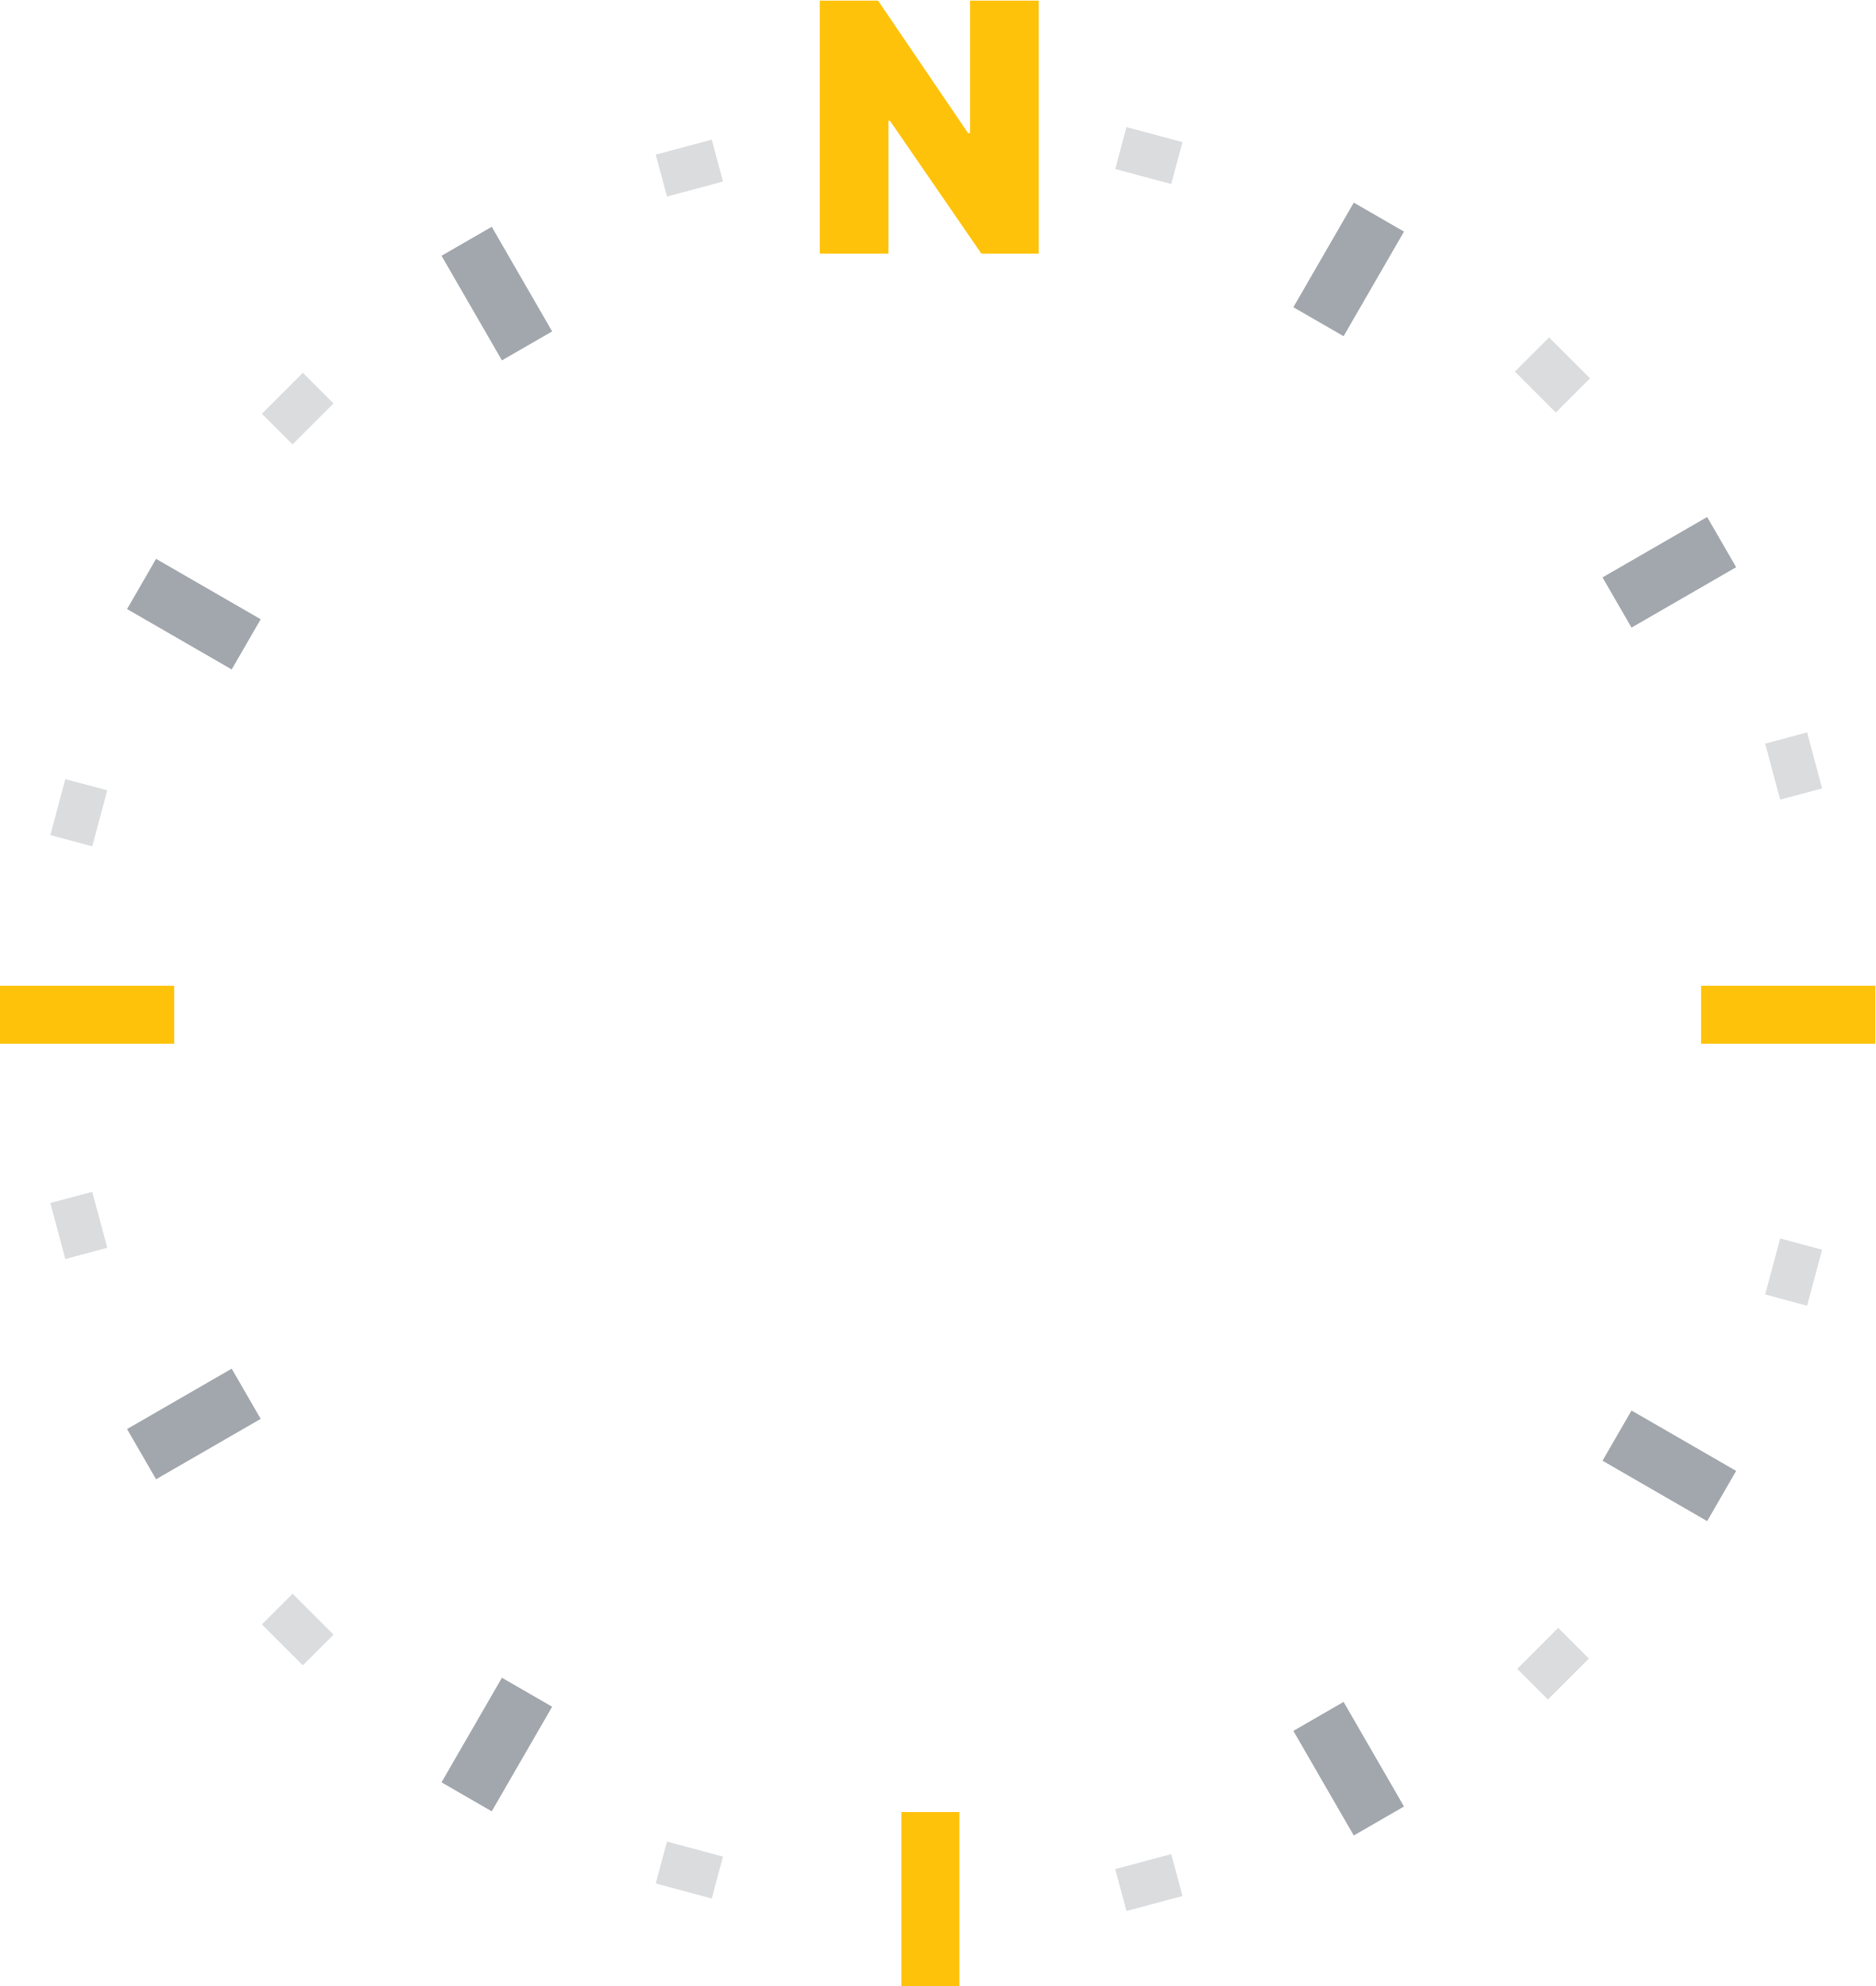
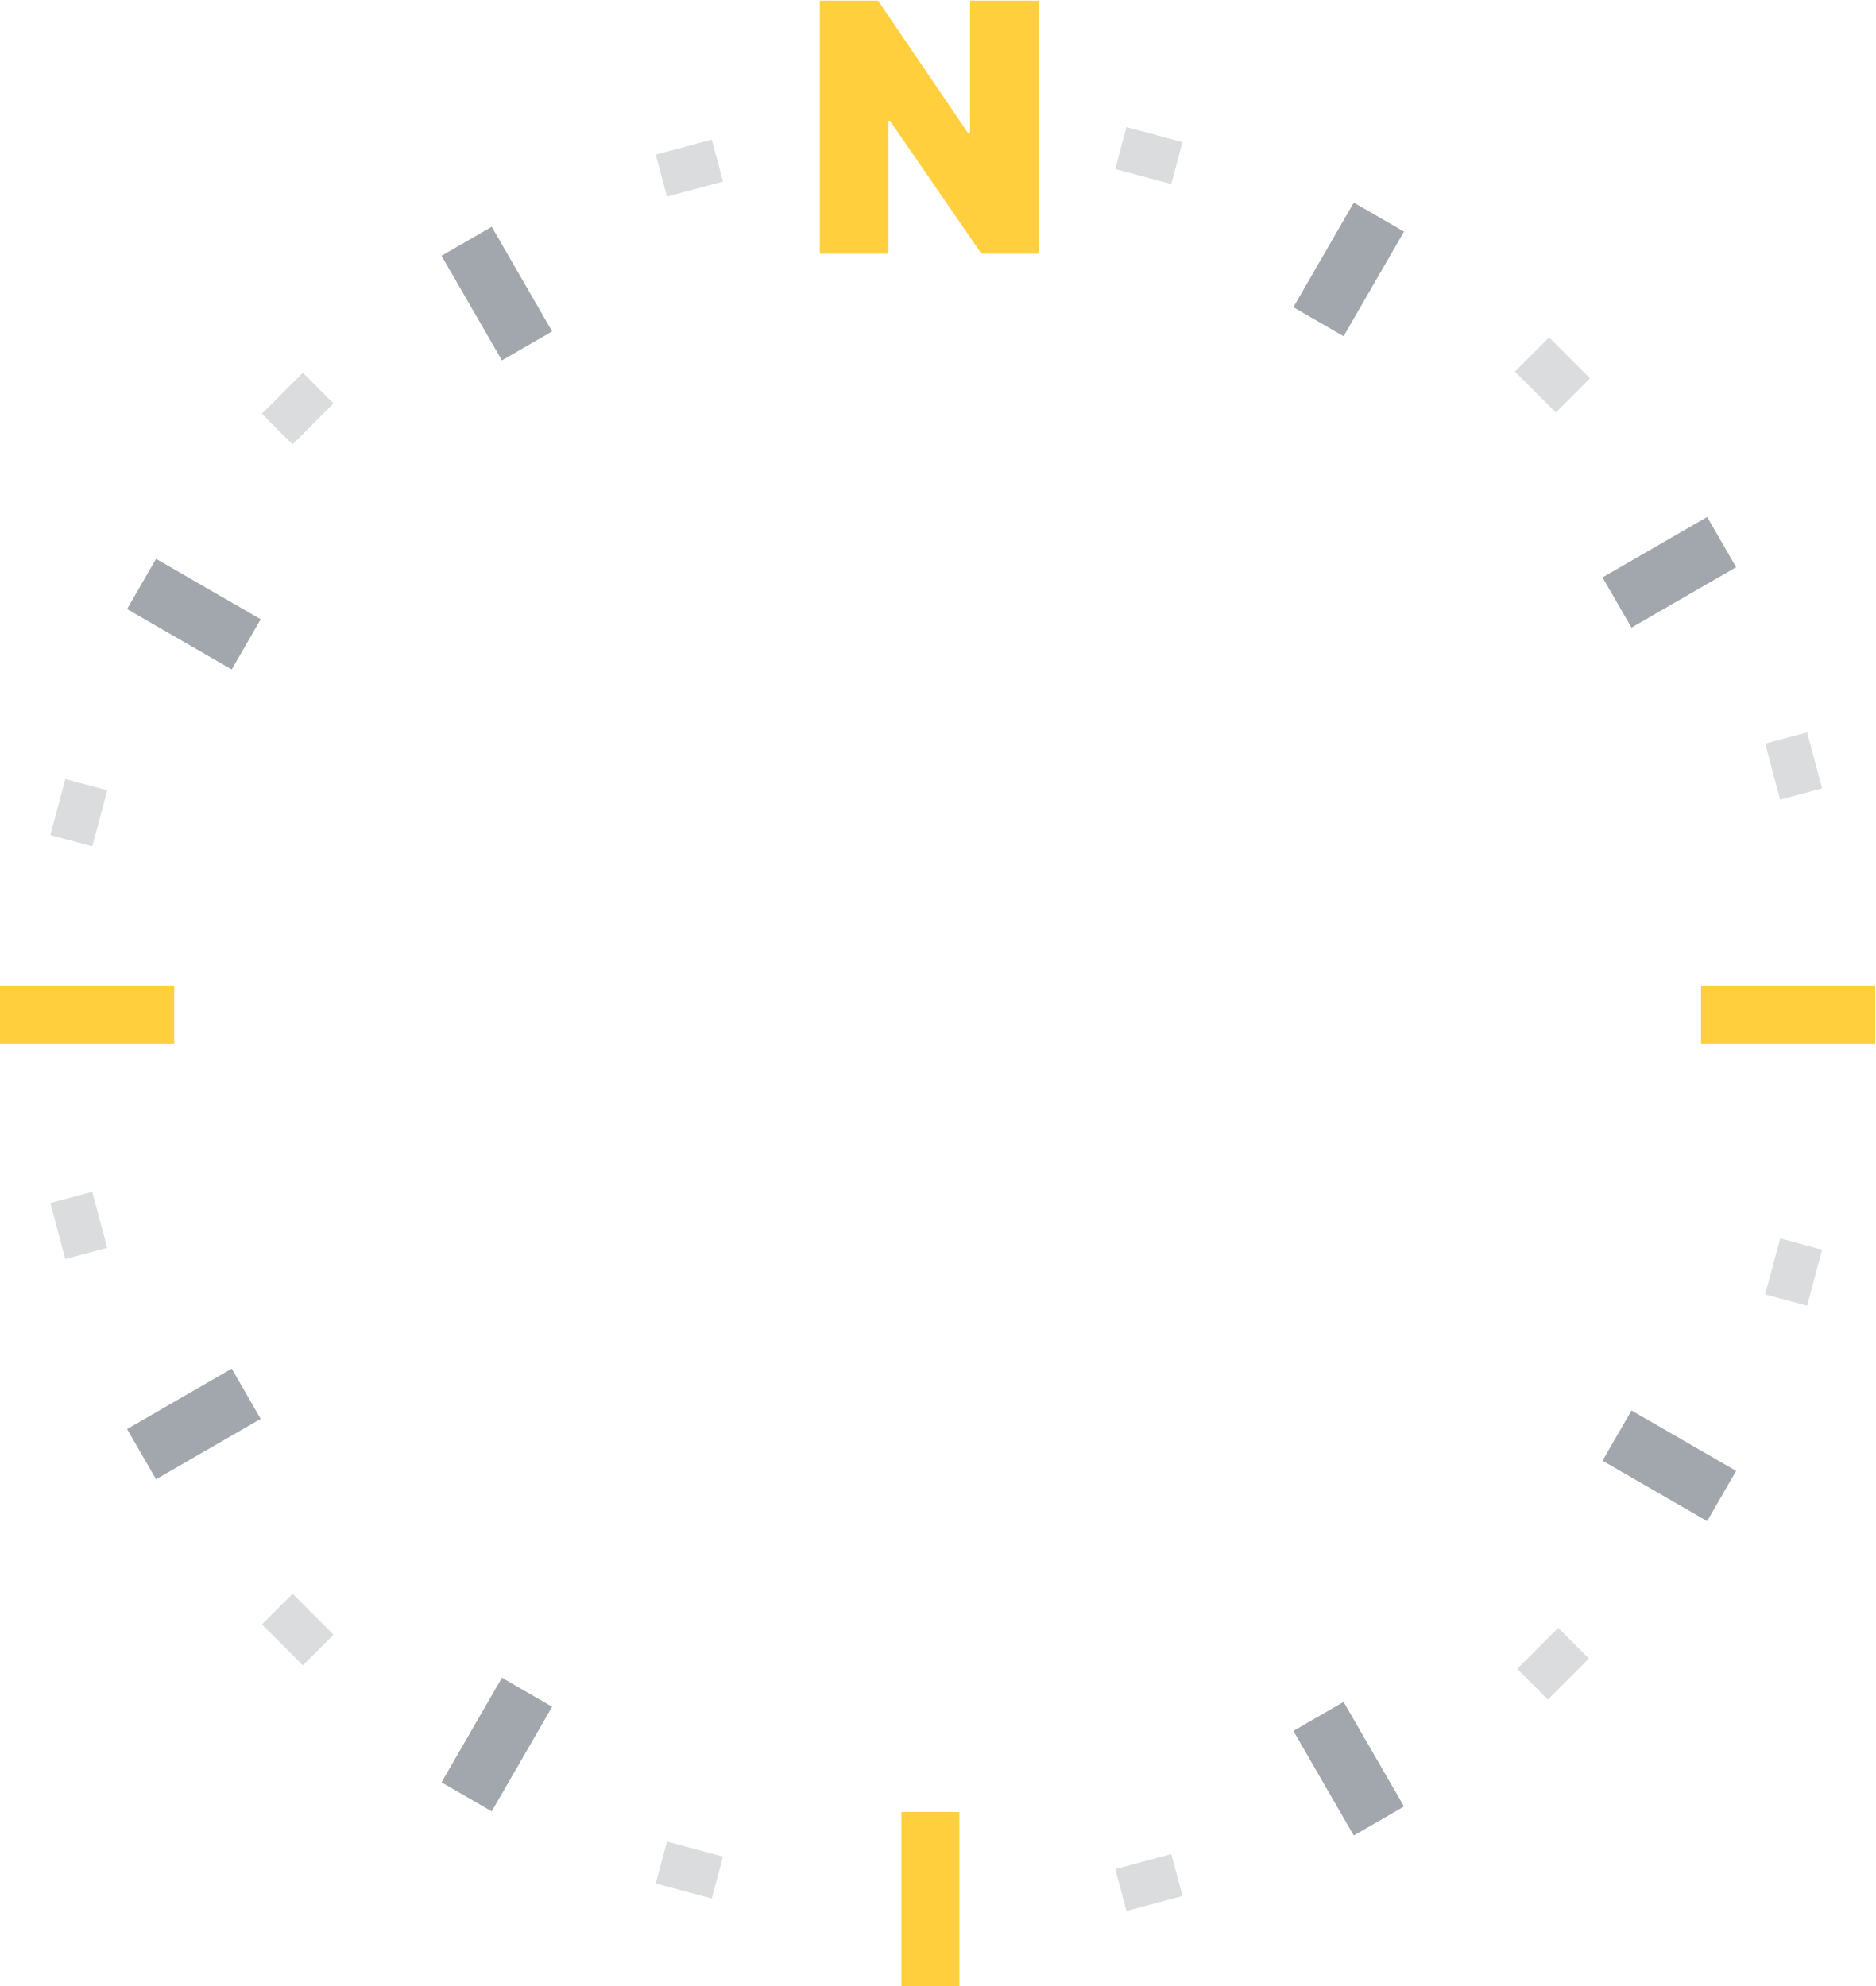
<svg xmlns="http://www.w3.org/2000/svg" width="776" height="822" viewBox="0 0 776 822" fill="none">
-   <path d="M429.832 0.273V105H406.105L368.264 49.977H367.651V105H339.219V0.273H363.355L400.582 55.091H401.401V0.273H429.832Z" fill="hsl(45, 100%, 52%)" />
-   <path d="M373 750H397V822H373V750Z" fill="hsl(45, 100%, 52%)" />
-   <path fill-rule="evenodd" clip-rule="evenodd" d="M0 408L0 432H72.093V408H0ZM703.907 408V432H776V408H703.907Z" fill="hsl(45, 100%, 52%)" />
+   <path d="M429.832 0.273V105H406.105L368.264 49.977H367.651V105H339.219V0.273H363.355L400.582 55.091H401.401V0.273H429.832Z" fill="hsl(45, 100%, 62%)" />
+   <path d="M373 750H397V822H373V750Z" fill="hsl(45, 100%, 62%)" />
+   <path fill-rule="evenodd" clip-rule="evenodd" d="M0 408L0 432H72.093V408H0ZM703.907 408V432H776V408H703.907Z" fill="hsl(45, 100%, 62%)" />
  <path fill-rule="evenodd" clip-rule="evenodd" d="M52.576 591.484L64.576 612.268L107.878 587.268L95.877 566.484L52.576 591.484ZM663.124 238.984L675.124 259.768L718.425 234.768L706.425 213.984L663.124 238.984Z" fill="#47515C" fill-opacity="0.5" />
  <path fill-rule="evenodd" clip-rule="evenodd" d="M182.698 737.711L203.483 749.711L228.483 706.409L207.698 694.409L182.698 737.711ZM535.198 127.163L555.983 139.163L580.983 95.861L560.198 83.861L535.198 127.163Z" fill="#47515C" fill-opacity="0.5" />
  <path fill-rule="evenodd" clip-rule="evenodd" d="M560.198 759.711L580.983 747.711L555.983 704.409L535.198 716.409L560.198 759.711ZM207.698 149.163L228.483 137.163L203.483 93.861L182.698 105.861L207.698 149.163Z" fill="#47515C" fill-opacity="0.5" />
  <path fill-rule="evenodd" clip-rule="evenodd" d="M706.426 629.588L718.426 608.804L675.125 583.804L663.125 604.588L706.426 629.588ZM95.878 277.088L107.878 256.304L64.577 231.304L52.577 252.088L95.878 277.088Z" fill="#47515C" fill-opacity="0.5" />
  <path fill-rule="evenodd" clip-rule="evenodd" d="M20.822 497.928L27.033 521.109L44.388 516.459L38.176 493.278L20.822 497.928ZM730.435 307.789L736.646 330.97L754.001 326.32L747.789 303.138L730.435 307.789Z" fill="#47515C" fill-opacity="0.2" />
  <path fill-rule="evenodd" clip-rule="evenodd" d="M108.381 672.342L125.324 689.286L138.029 676.581L121.085 659.638L108.381 672.342ZM626.87 153.799L643.813 170.743L657.956 156.6L641.012 139.657L626.87 153.799Z" fill="#47515C" fill-opacity="0.2" />
  <path fill-rule="evenodd" clip-rule="evenodd" d="M271.35 779.574L294.531 785.786L299.182 768.431L276 762.22L271.35 779.574ZM461.489 69.963L484.67 76.174L489.32 58.82L466.139 52.608L461.489 69.963Z" fill="#47515C" fill-opacity="0.2" />
  <path fill-rule="evenodd" clip-rule="evenodd" d="M466.14 790.964L489.321 784.753L484.671 767.398L461.49 773.61L466.14 790.964ZM276.001 81.353L299.183 75.142L294.533 57.787L271.351 63.998L276.001 81.353Z" fill="#47515C" fill-opacity="0.2" />
  <path fill-rule="evenodd" clip-rule="evenodd" d="M640.528 703.434L657.498 686.463L644.794 673.759L627.823 690.729L640.528 703.434ZM121.056 183.961L138.026 166.991L125.322 154.286L108.351 171.257L121.056 183.961Z" fill="#47515C" fill-opacity="0.2" />
  <path fill-rule="evenodd" clip-rule="evenodd" d="M747.789 540.436L754 517.254L736.645 512.604L730.434 535.786L747.789 540.436ZM38.175 350.296L44.387 327.114L27.032 322.464L20.821 345.646L38.175 350.296Z" fill="#47515C" fill-opacity="0.2" />
</svg>
